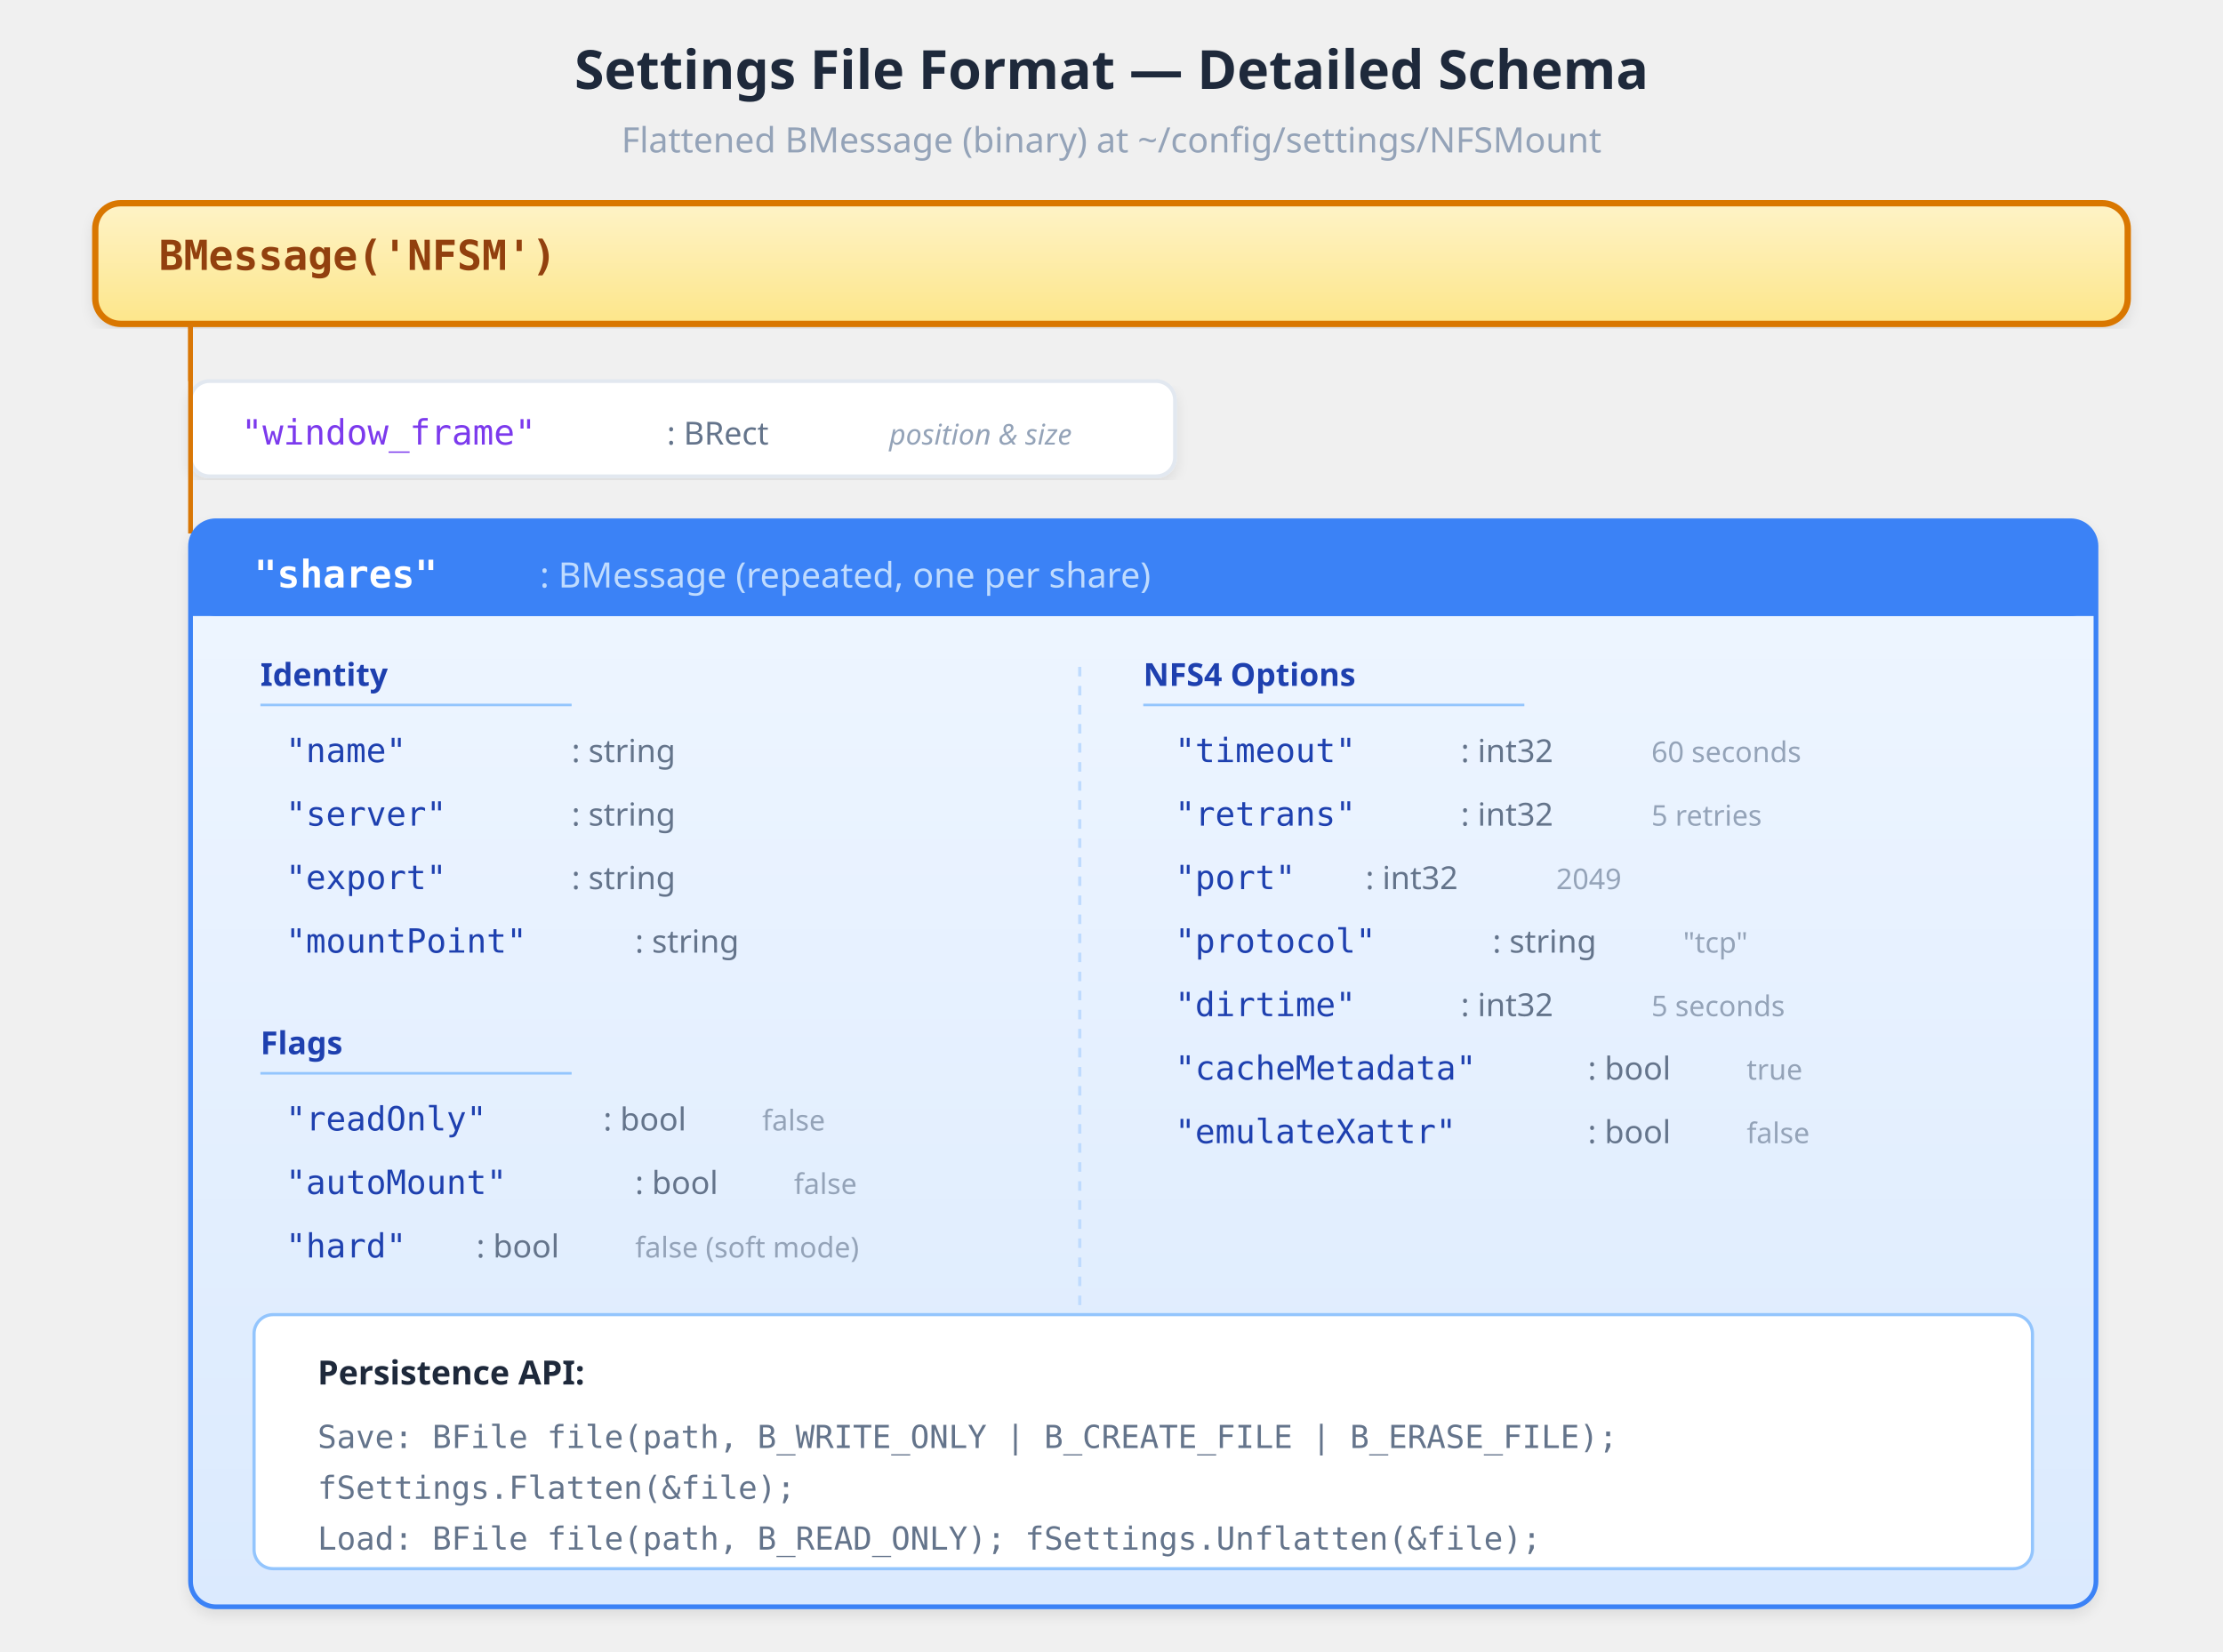
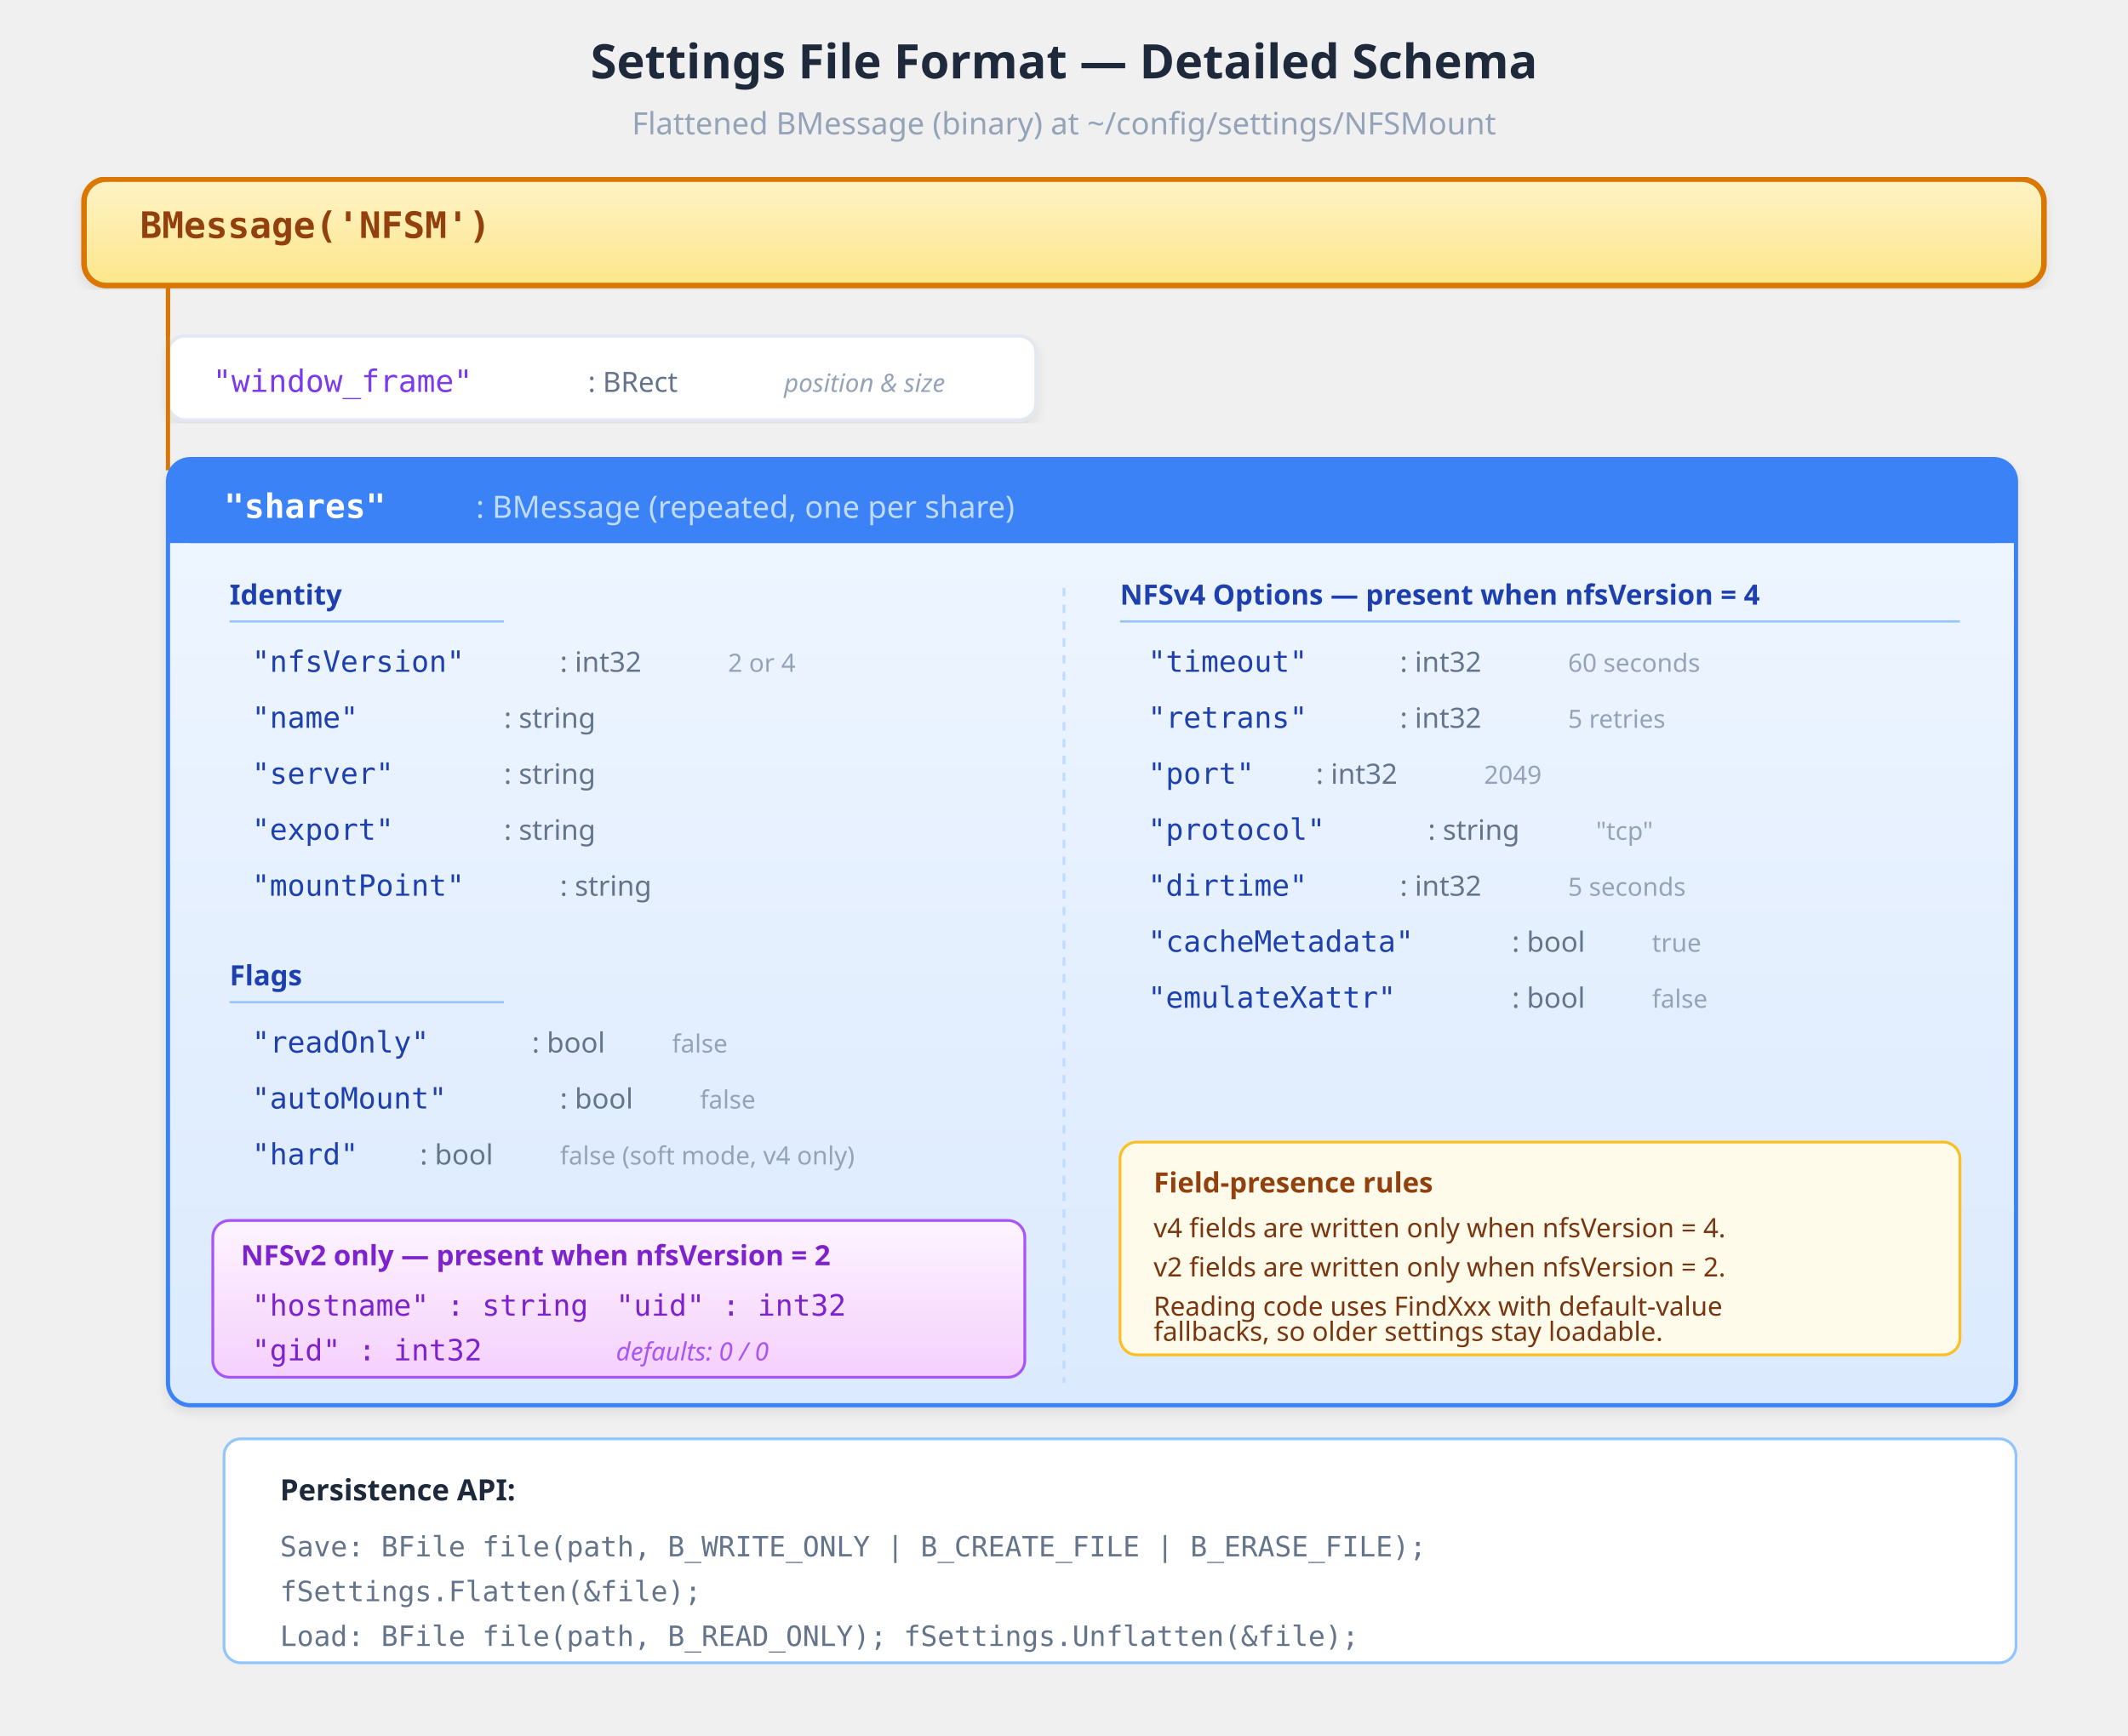
- <svg xmlns="http://www.w3.org/2000/svg" viewBox="0 0 700 520" font-family="'Segoe UI', system-ui, -apple-system, sans-serif">
+ <svg xmlns="http://www.w3.org/2000/svg" viewBox="0 0 760 620" font-family="'Segoe UI', system-ui, -apple-system, sans-serif">
  <defs>
    <linearGradient id="dsRootGrad" x1="0" y1="0" x2="0" y2="1">
      <stop offset="0%" stop-color="#fef3c7" />
      <stop offset="100%" stop-color="#fde68a" />
    </linearGradient>
    <linearGradient id="dsNestedGrad" x1="0" y1="0" x2="0" y2="1">
      <stop offset="0%" stop-color="#eff6ff" />
      <stop offset="100%" stop-color="#dbeafe" />
    </linearGradient>
+     <linearGradient id="dsV2Grad" x1="0" y1="0" x2="0" y2="1">
+       <stop offset="0%" stop-color="#fdf4ff" />
+       <stop offset="100%" stop-color="#f5d0fe" />
+     </linearGradient>
    <filter id="dsSh" x="-2%" y="-2%" width="104%" height="106%">
      <feDropShadow dx="0" dy="2" stdDeviation="2" flood-color="#00000015" />
    </filter>
  </defs>
-   <text x="350" y="28" text-anchor="middle" font-size="17" font-weight="700" fill="#1e293b">Settings File Format — Detailed Schema</text>
-   <text x="350" y="48" text-anchor="middle" font-size="11" fill="#94a3b8">Flattened BMessage (binary) at ~/config/settings/NFSMount</text>
-   <rect x="30" y="64" width="640" height="38" rx="8" fill="url(#dsRootGrad)" stroke="#d97706" stroke-width="2" filter="url(#dsSh)" />
+   <text x="380" y="28" text-anchor="middle" font-size="17" font-weight="700" fill="#1e293b">Settings File Format — Detailed Schema</text>
+   <text x="380" y="48" text-anchor="middle" font-size="11" fill="#94a3b8">Flattened BMessage (binary) at ~/config/settings/NFSMount</text>
+   <rect x="30" y="64" width="700" height="38" rx="8" fill="url(#dsRootGrad)" stroke="#d97706" stroke-width="2" filter="url(#dsSh)" />
  <text x="50" y="85" font-size="13" font-weight="700" fill="#92400e" font-family="'Consolas', monospace">BMessage('NFSM')</text>
  <line x1="60" y1="102" x2="60" y2="120" stroke="#d97706" stroke-width="1.5" />
  <rect x="60" y="120" width="310" height="30" rx="6" fill="white" stroke="#e2e8f0" stroke-width="1.2" filter="url(#dsSh)" />
  <text x="76" y="140" font-size="11" font-family="'Consolas', monospace" fill="#7c3aed">"window_frame"</text>
  <text x="210" y="140" font-size="10" fill="#64748b">: BRect</text>
  <text x="280" y="140" font-size="9" fill="#94a3b8" font-style="italic">position &amp; size</text>
  <line x1="60" y1="102" x2="60" y2="168" stroke="#d97706" stroke-width="1.5" />
-   <rect x="60" y="164" width="600" height="342" rx="8" fill="url(#dsNestedGrad)" stroke="#3b82f6" stroke-width="1.5" filter="url(#dsSh)" />
-   <rect x="60" y="164" width="600" height="30" rx="8" fill="#3b82f6" />
-   <rect x="60" y="182" width="600" height="12" fill="#3b82f6" />
+   <rect x="60" y="164" width="660" height="338" rx="8" fill="url(#dsNestedGrad)" stroke="#3b82f6" stroke-width="1.5" filter="url(#dsSh)" />
+   <rect x="60" y="164" width="660" height="30" rx="8" fill="#3b82f6" />
+   <rect x="60" y="182" width="660" height="12" fill="#3b82f6" />
  <text x="80" y="185" font-size="12" font-weight="700" fill="white" font-family="'Consolas', monospace">"shares"</text>
  <text x="170" y="185" font-size="11" fill="#bfdbfe">: BMessage (repeated, one per share)</text>
  <text x="82" y="216" font-size="10" font-weight="700" fill="#1e40af">Identity</text>
  <line x1="82" y1="222" x2="180" y2="222" stroke="#93c5fd" stroke-width="0.8" />
-   <text x="90" y="240" font-size="10.5" font-family="'Consolas', monospace" fill="#1e40af">"name"</text>
-   <text x="180" y="240" font-size="10" fill="#64748b">: string</text>
-   <text x="90" y="260" font-size="10.5" font-family="'Consolas', monospace" fill="#1e40af">"server"</text>
+   <text x="90" y="240" font-size="10.5" font-family="'Consolas', monospace" fill="#1e40af">"nfsVersion"</text>
+   <text x="200" y="240" font-size="10" fill="#64748b">: int32</text>
+   <text x="260" y="240" font-size="9" fill="#94a3b8">2 or 4</text>
+   <text x="90" y="260" font-size="10.5" font-family="'Consolas', monospace" fill="#1e40af">"name"</text>
  <text x="180" y="260" font-size="10" fill="#64748b">: string</text>
-   <text x="90" y="280" font-size="10.5" font-family="'Consolas', monospace" fill="#1e40af">"export"</text>
+   <text x="90" y="280" font-size="10.5" font-family="'Consolas', monospace" fill="#1e40af">"server"</text>
  <text x="180" y="280" font-size="10" fill="#64748b">: string</text>
-   <text x="90" y="300" font-size="10.5" font-family="'Consolas', monospace" fill="#1e40af">"mountPoint"</text>
-   <text x="200" y="300" font-size="10" fill="#64748b">: string</text>
-   <text x="82" y="332" font-size="10" font-weight="700" fill="#1e40af">Flags</text>
-   <line x1="82" y1="338" x2="180" y2="338" stroke="#93c5fd" stroke-width="0.8" />
-   <text x="90" y="356" font-size="10.5" font-family="'Consolas', monospace" fill="#1e40af">"readOnly"</text>
-   <text x="190" y="356" font-size="10" fill="#64748b">: bool</text>
-   <text x="240" y="356" font-size="9" fill="#94a3b8">false</text>
-   <text x="90" y="376" font-size="10.5" font-family="'Consolas', monospace" fill="#1e40af">"autoMount"</text>
-   <text x="200" y="376" font-size="10" fill="#64748b">: bool</text>
-   <text x="250" y="376" font-size="9" fill="#94a3b8">false</text>
-   <text x="90" y="396" font-size="10.5" font-family="'Consolas', monospace" fill="#1e40af">"hard"</text>
-   <text x="150" y="396" font-size="10" fill="#64748b">: bool</text>
-   <text x="200" y="396" font-size="9" fill="#94a3b8">false (soft mode)</text>
-   <line x1="340" y1="210" x2="340" y2="490" stroke="#bfdbfe" stroke-width="1" stroke-dasharray="3,3" />
-   <text x="360" y="216" font-size="10" font-weight="700" fill="#1e40af">NFS4 Options</text>
-   <line x1="360" y1="222" x2="480" y2="222" stroke="#93c5fd" stroke-width="0.8" />
-   <text x="370" y="240" font-size="10.5" font-family="'Consolas', monospace" fill="#1e40af">"timeout"</text>
-   <text x="460" y="240" font-size="10" fill="#64748b">: int32</text>
-   <text x="520" y="240" font-size="9" fill="#94a3b8">60 seconds</text>
-   <text x="370" y="260" font-size="10.5" font-family="'Consolas', monospace" fill="#1e40af">"retrans"</text>
-   <text x="460" y="260" font-size="10" fill="#64748b">: int32</text>
-   <text x="520" y="260" font-size="9" fill="#94a3b8">5 retries</text>
-   <text x="370" y="280" font-size="10.5" font-family="'Consolas', monospace" fill="#1e40af">"port"</text>
-   <text x="430" y="280" font-size="10" fill="#64748b">: int32</text>
-   <text x="490" y="280" font-size="9" fill="#94a3b8">2049</text>
-   <text x="370" y="300" font-size="10.5" font-family="'Consolas', monospace" fill="#1e40af">"protocol"</text>
-   <text x="470" y="300" font-size="10" fill="#64748b">: string</text>
-   <text x="530" y="300" font-size="9" fill="#94a3b8">"tcp"</text>
-   <text x="370" y="320" font-size="10.5" font-family="'Consolas', monospace" fill="#1e40af">"dirtime"</text>
-   <text x="460" y="320" font-size="10" fill="#64748b">: int32</text>
-   <text x="520" y="320" font-size="9" fill="#94a3b8">5 seconds</text>
-   <text x="370" y="340" font-size="10.5" font-family="'Consolas', monospace" fill="#1e40af">"cacheMetadata"</text>
-   <text x="500" y="340" font-size="10" fill="#64748b">: bool</text>
-   <text x="550" y="340" font-size="9" fill="#94a3b8">true</text>
-   <text x="370" y="360" font-size="10.5" font-family="'Consolas', monospace" fill="#1e40af">"emulateXattr"</text>
-   <text x="500" y="360" font-size="10" fill="#64748b">: bool</text>
-   <text x="550" y="360" font-size="9" fill="#94a3b8">false</text>
-   <rect x="80" y="414" width="560" height="80" rx="6" fill="white" stroke="#93c5fd" stroke-width="1" />
-   <text x="100" y="436" font-size="10.5" font-weight="600" fill="#1e293b">Persistence API:</text>
-   <text x="100" y="456" font-size="10" fill="#64748b" font-family="'Consolas', monospace">Save: BFile file(path, B_WRITE_ONLY | B_CREATE_FILE | B_ERASE_FILE);</text>
-   <text x="100" y="472" font-size="10" fill="#64748b" font-family="'Consolas', monospace">      fSettings.Flatten(&amp;file);</text>
-   <text x="100" y="488" font-size="10" fill="#64748b" font-family="'Consolas', monospace">Load: BFile file(path, B_READ_ONLY); fSettings.Unflatten(&amp;file);</text>
+   <text x="90" y="300" font-size="10.5" font-family="'Consolas', monospace" fill="#1e40af">"export"</text>
+   <text x="180" y="300" font-size="10" fill="#64748b">: string</text>
+   <text x="90" y="320" font-size="10.5" font-family="'Consolas', monospace" fill="#1e40af">"mountPoint"</text>
+   <text x="200" y="320" font-size="10" fill="#64748b">: string</text>
+   <text x="82" y="352" font-size="10" font-weight="700" fill="#1e40af">Flags</text>
+   <line x1="82" y1="358" x2="180" y2="358" stroke="#93c5fd" stroke-width="0.8" />
+   <text x="90" y="376" font-size="10.5" font-family="'Consolas', monospace" fill="#1e40af">"readOnly"</text>
+   <text x="190" y="376" font-size="10" fill="#64748b">: bool</text>
+   <text x="240" y="376" font-size="9" fill="#94a3b8">false</text>
+   <text x="90" y="396" font-size="10.5" font-family="'Consolas', monospace" fill="#1e40af">"autoMount"</text>
+   <text x="200" y="396" font-size="10" fill="#64748b">: bool</text>
+   <text x="250" y="396" font-size="9" fill="#94a3b8">false</text>
+   <text x="90" y="416" font-size="10.5" font-family="'Consolas', monospace" fill="#1e40af">"hard"</text>
+   <text x="150" y="416" font-size="10" fill="#64748b">: bool</text>
+   <text x="200" y="416" font-size="9" fill="#94a3b8">false (soft mode, v4 only)</text>
+   <rect x="76" y="436" width="290" height="56" rx="6" fill="url(#dsV2Grad)" stroke="#a855f7" stroke-width="1" />
+   <text x="86" y="452" font-size="10" font-weight="700" fill="#7e22ce">NFSv2 only — present when nfsVersion = 2</text>
+   <text x="90" y="470" font-size="10.5" font-family="'Consolas', monospace" fill="#7e22ce">"hostname" : string</text>
+   <text x="220" y="470" font-size="10.5" font-family="'Consolas', monospace" fill="#7e22ce">"uid" : int32</text>
+   <text x="90" y="486" font-size="10.5" font-family="'Consolas', monospace" fill="#7e22ce">"gid" : int32</text>
+   <text x="220" y="486" font-size="9" fill="#a855f7" font-style="italic">defaults: 0 / 0</text>
+   <line x1="380" y1="210" x2="380" y2="494" stroke="#bfdbfe" stroke-width="1" stroke-dasharray="3,3" />
+   <text x="400" y="216" font-size="10" font-weight="700" fill="#1e40af">NFSv4 Options — present when nfsVersion = 4</text>
+   <line x1="400" y1="222" x2="700" y2="222" stroke="#93c5fd" stroke-width="0.8" />
+   <text x="410" y="240" font-size="10.5" font-family="'Consolas', monospace" fill="#1e40af">"timeout"</text>
+   <text x="500" y="240" font-size="10" fill="#64748b">: int32</text>
+   <text x="560" y="240" font-size="9" fill="#94a3b8">60 seconds</text>
+   <text x="410" y="260" font-size="10.5" font-family="'Consolas', monospace" fill="#1e40af">"retrans"</text>
+   <text x="500" y="260" font-size="10" fill="#64748b">: int32</text>
+   <text x="560" y="260" font-size="9" fill="#94a3b8">5 retries</text>
+   <text x="410" y="280" font-size="10.5" font-family="'Consolas', monospace" fill="#1e40af">"port"</text>
+   <text x="470" y="280" font-size="10" fill="#64748b">: int32</text>
+   <text x="530" y="280" font-size="9" fill="#94a3b8">2049</text>
+   <text x="410" y="300" font-size="10.5" font-family="'Consolas', monospace" fill="#1e40af">"protocol"</text>
+   <text x="510" y="300" font-size="10" fill="#64748b">: string</text>
+   <text x="570" y="300" font-size="9" fill="#94a3b8">"tcp"</text>
+   <text x="410" y="320" font-size="10.5" font-family="'Consolas', monospace" fill="#1e40af">"dirtime"</text>
+   <text x="500" y="320" font-size="10" fill="#64748b">: int32</text>
+   <text x="560" y="320" font-size="9" fill="#94a3b8">5 seconds</text>
+   <text x="410" y="340" font-size="10.5" font-family="'Consolas', monospace" fill="#1e40af">"cacheMetadata"</text>
+   <text x="540" y="340" font-size="10" fill="#64748b">: bool</text>
+   <text x="590" y="340" font-size="9" fill="#94a3b8">true</text>
+   <text x="410" y="360" font-size="10.5" font-family="'Consolas', monospace" fill="#1e40af">"emulateXattr"</text>
+   <text x="540" y="360" font-size="10" fill="#64748b">: bool</text>
+   <text x="590" y="360" font-size="9" fill="#94a3b8">false</text>
+   <rect x="400" y="408" width="300" height="76" rx="6" fill="#fffbeb" stroke="#fbbf24" stroke-width="1" />
+   <text x="412" y="426" font-size="10" font-weight="700" fill="#92400e">Field-presence rules</text>
+   <text x="412" y="442" font-size="9.5" fill="#78350f">v4 fields are written only when nfsVersion = 4.</text>
+   <text x="412" y="456" font-size="9.5" fill="#78350f">v2 fields are written only when nfsVersion = 2.</text>
+   <text x="412" y="470" font-size="9.5" fill="#78350f">Reading code uses FindXxx with default-value</text>
+   <text x="412" y="479" font-size="9.5" fill="#78350f">fallbacks, so older settings stay loadable.</text>
+   <rect x="80" y="514" width="640" height="80" rx="6" fill="white" stroke="#93c5fd" stroke-width="1" />
+   <text x="100" y="536" font-size="10.5" font-weight="600" fill="#1e293b">Persistence API:</text>
+   <text x="100" y="556" font-size="10" fill="#64748b" font-family="'Consolas', monospace">Save: BFile file(path, B_WRITE_ONLY | B_CREATE_FILE | B_ERASE_FILE);</text>
+   <text x="100" y="572" font-size="10" fill="#64748b" font-family="'Consolas', monospace">      fSettings.Flatten(&amp;file);</text>
+   <text x="100" y="588" font-size="10" fill="#64748b" font-family="'Consolas', monospace">Load: BFile file(path, B_READ_ONLY); fSettings.Unflatten(&amp;file);</text>
</svg>
